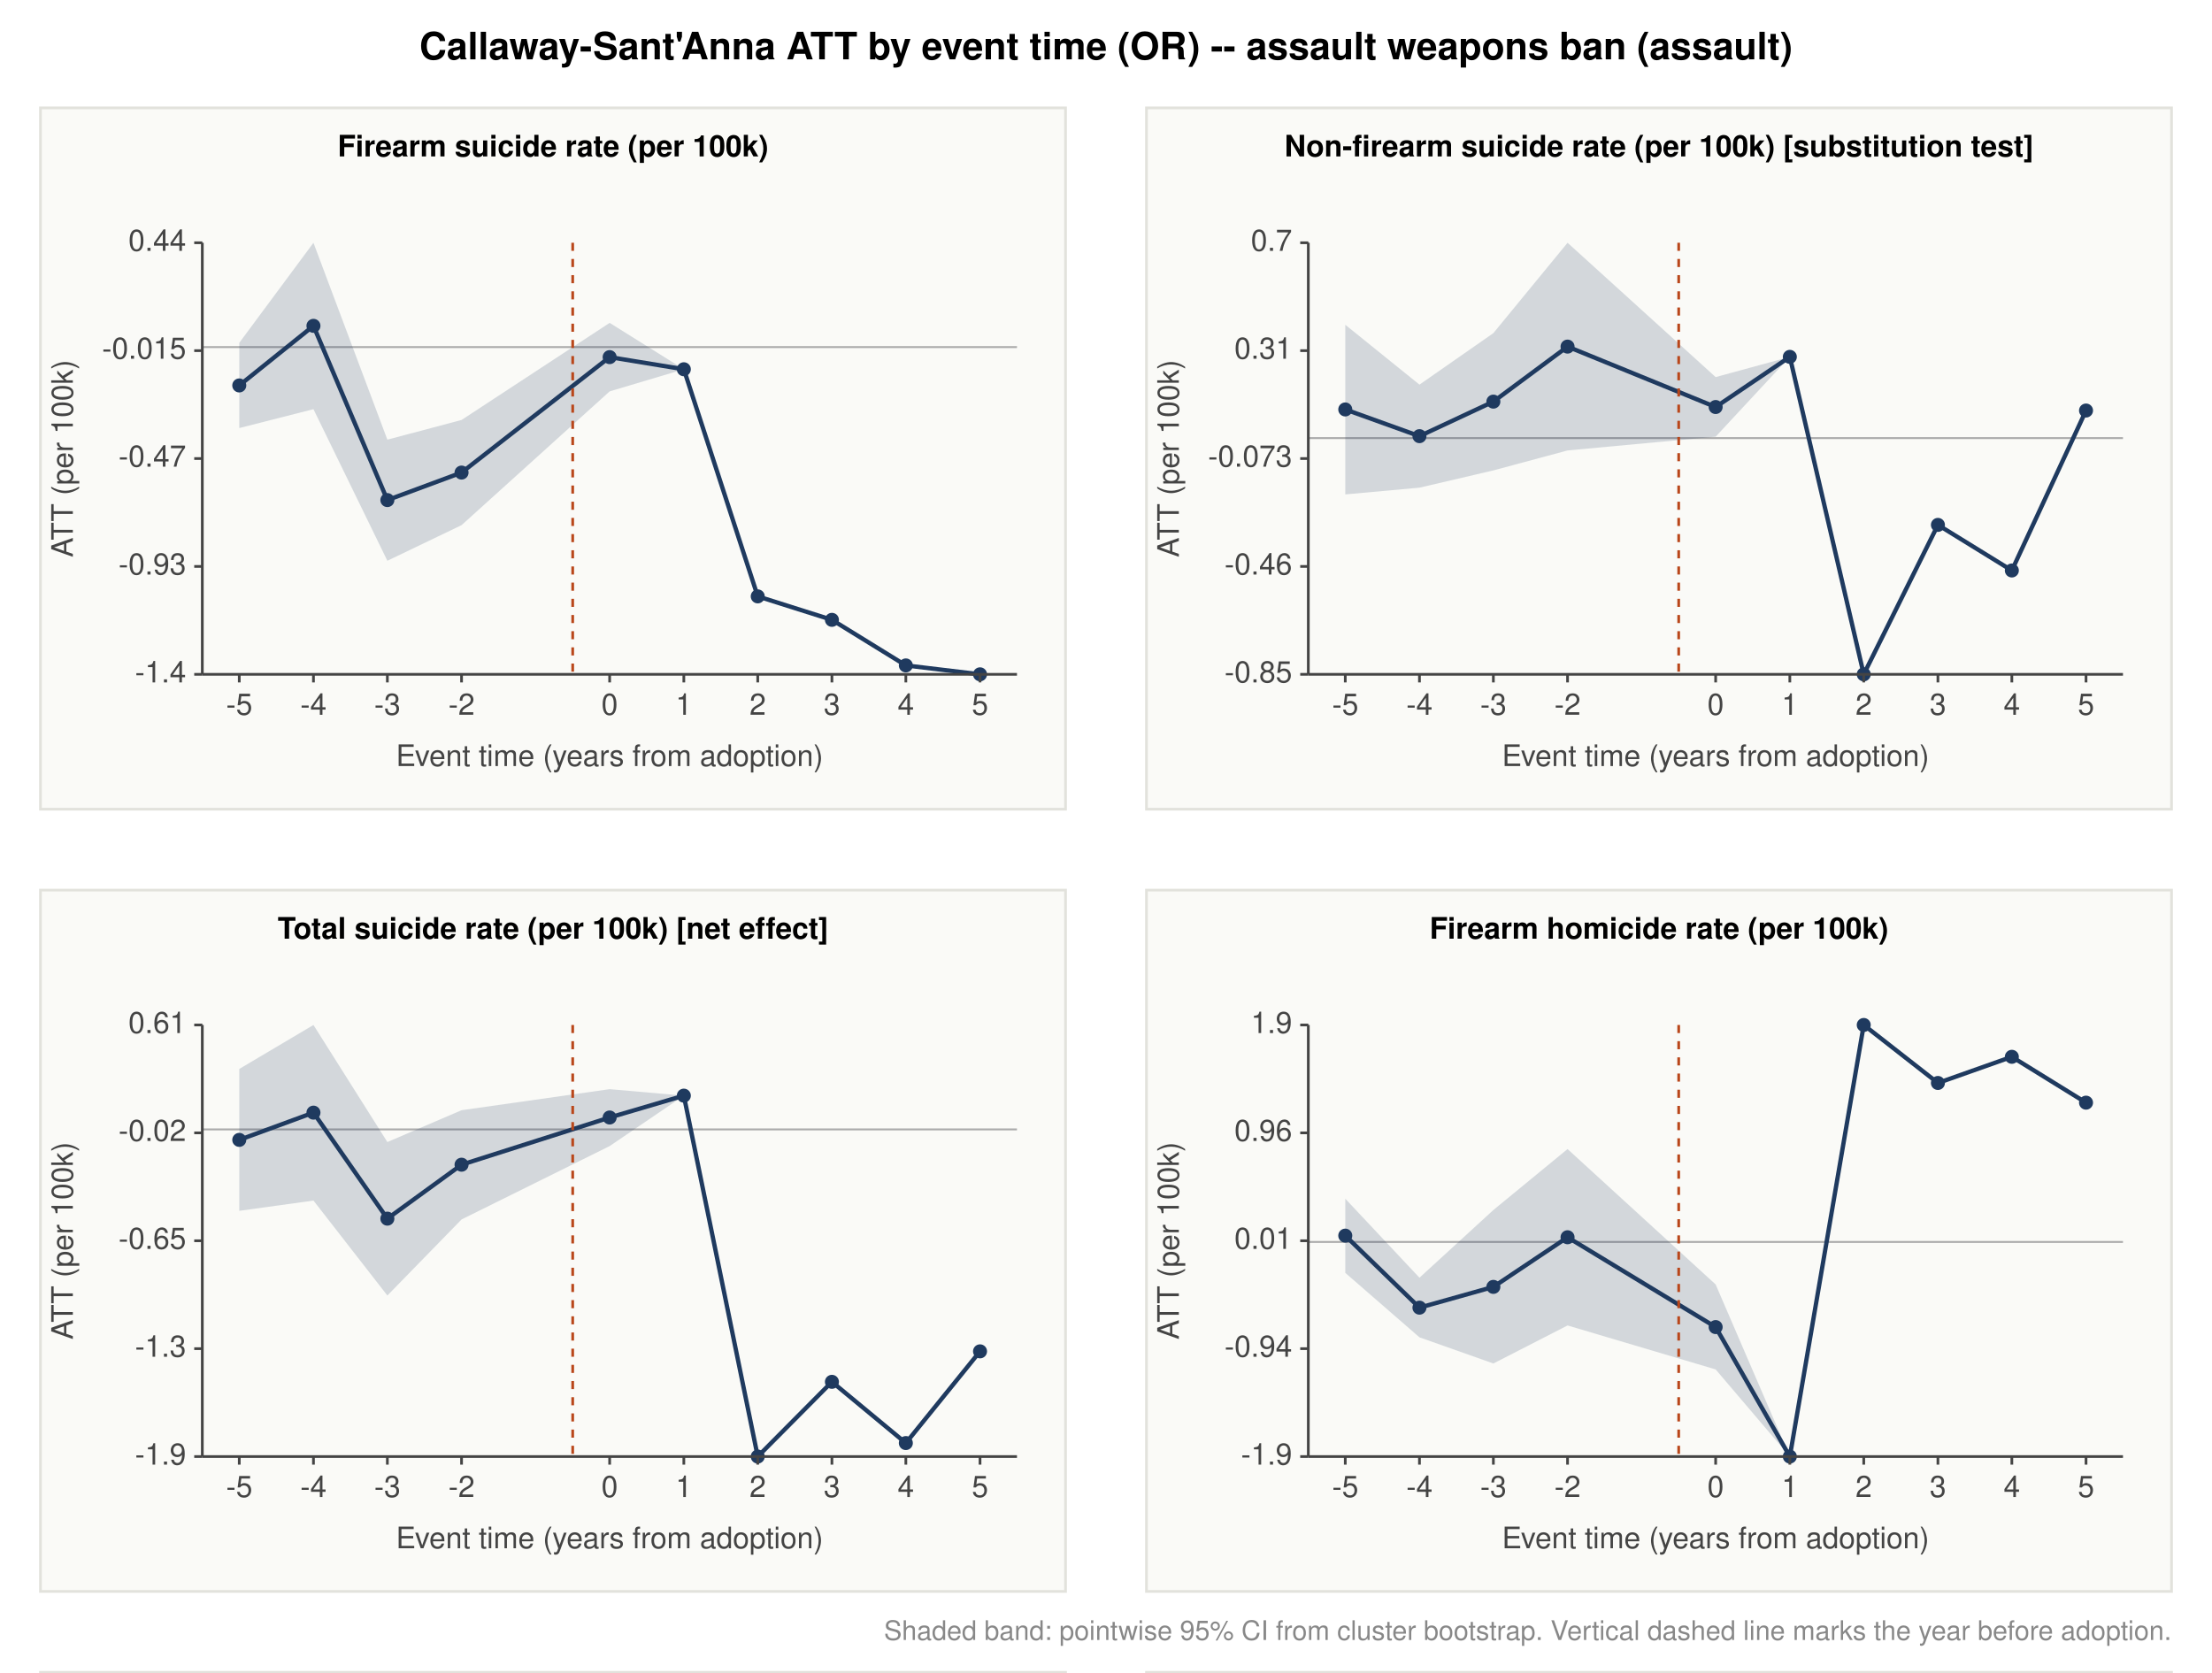
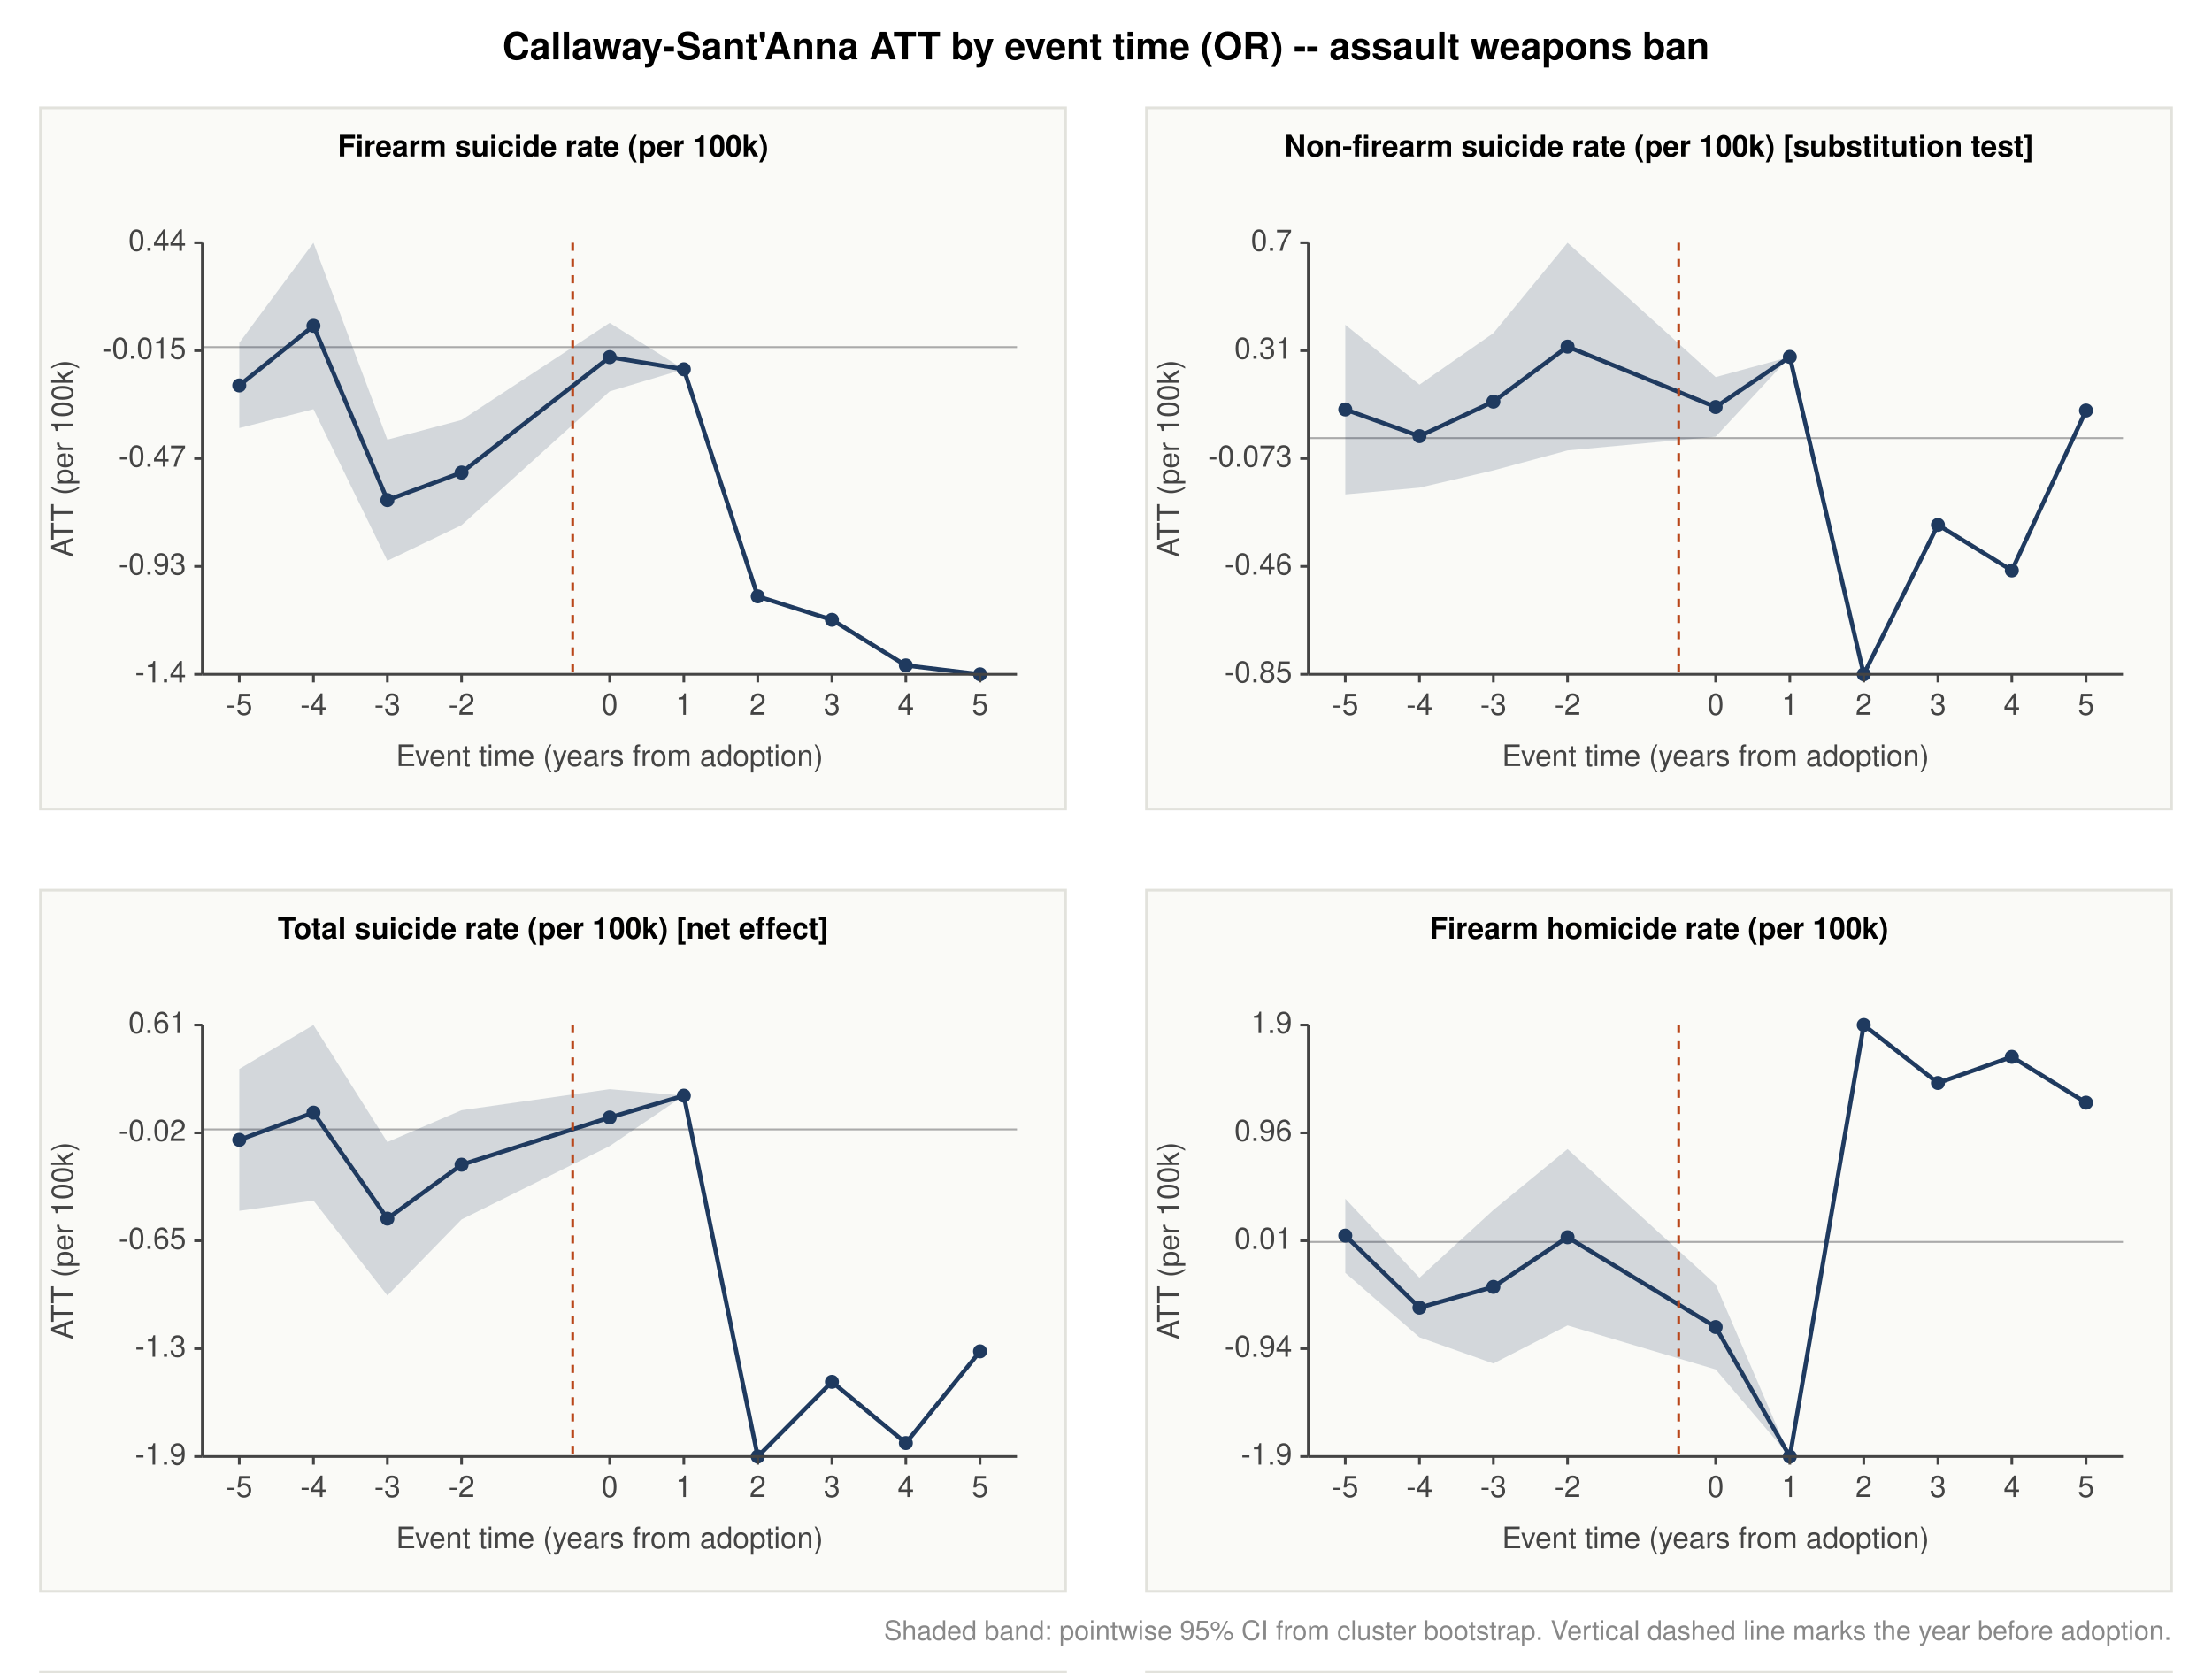
<svg xmlns="http://www.w3.org/2000/svg" viewBox="0 0 820 620" font-family="-apple-system, Segoe UI, Helvetica, Arial, sans-serif" font-size="11">
-   <text x="410.0" y="22" text-anchor="middle" font-size="14" font-weight="600">Callaway-Sant'Anna ATT by event time (OR) -- assault weapons ban (assault)</text>
+   <text x="410.0" y="22" text-anchor="middle" font-size="14" font-weight="600">Callaway-Sant'Anna ATT by event time (OR) -- assault weapons ban</text>
  <rect x="15" y="40" width="380" height="260" fill="#fafaf7" stroke="#e2e2dc" />
  <text x="205.0" y="58" text-anchor="middle" font-weight="600">Firearm suicide rate (per 100k)</text>
  <line x1="75" y1="128.678" x2="377" y2="128.678" stroke="#aaaaaa" stroke-width="0.7" />
  <polygon points="88.7,127.1 116.2,90.0 143.6,163.0 171.1,155.7 226.0,119.7 253.5,136.9 280.9,221.1 308.4,229.8 335.8,246.7 363.3,250.0 363.3,250.0 335.8,246.7 308.4,229.8 280.9,221.1 253.5,136.9 226.0,145.1 171.1,194.7 143.6,207.9 116.2,151.7 88.7,158.7" fill="#1f3a5f" opacity="0.18" />
  <polyline points="88.7,142.9 116.2,120.8 143.6,185.4 171.1,175.2 226.0,132.4 253.5,136.9 280.9,221.1 308.4,229.8 335.8,246.7 363.3,250.0" fill="none" stroke="#1f3a5f" stroke-width="1.6" />
  <circle cx="88.7" cy="142.9" r="2.6" fill="#1f3a5f" />
  <circle cx="116.2" cy="120.8" r="2.6" fill="#1f3a5f" />
  <circle cx="143.6" cy="185.4" r="2.6" fill="#1f3a5f" />
  <circle cx="171.1" cy="175.2" r="2.6" fill="#1f3a5f" />
  <circle cx="226.0" cy="132.4" r="2.6" fill="#1f3a5f" />
  <circle cx="253.5" cy="136.9" r="2.6" fill="#1f3a5f" />
  <circle cx="280.9" cy="221.1" r="2.6" fill="#1f3a5f" />
  <circle cx="308.4" cy="229.8" r="2.6" fill="#1f3a5f" />
  <circle cx="335.8" cy="246.7" r="2.6" fill="#1f3a5f" />
  <circle cx="363.3" cy="250.0" r="2.6" fill="#1f3a5f" />
  <line x1="212.3" y1="90" x2="212.3" y2="250" stroke="#b9461a" stroke-dasharray="3 3" />
  <line x1="75" y1="250" x2="377" y2="250" stroke="#444" />
  <line x1="75" y1="90" x2="75" y2="250" stroke="#444" />
  <line x1="88.7" y1="250" x2="88.7" y2="253" stroke="#444" />
  <text x="88.7" y="265" text-anchor="middle" fill="#444">-5</text>
  <line x1="116.2" y1="250" x2="116.2" y2="253" stroke="#444" />
  <text x="116.2" y="265" text-anchor="middle" fill="#444">-4</text>
  <line x1="143.6" y1="250" x2="143.6" y2="253" stroke="#444" />
  <text x="143.6" y="265" text-anchor="middle" fill="#444">-3</text>
  <line x1="171.1" y1="250" x2="171.1" y2="253" stroke="#444" />
  <text x="171.1" y="265" text-anchor="middle" fill="#444">-2</text>
  <line x1="226.0" y1="250" x2="226.0" y2="253" stroke="#444" />
  <text x="226.0" y="265" text-anchor="middle" fill="#444">0</text>
  <line x1="253.5" y1="250" x2="253.5" y2="253" stroke="#444" />
  <text x="253.5" y="265" text-anchor="middle" fill="#444">1</text>
  <line x1="280.9" y1="250" x2="280.9" y2="253" stroke="#444" />
  <text x="280.9" y="265" text-anchor="middle" fill="#444">2</text>
  <line x1="308.4" y1="250" x2="308.4" y2="253" stroke="#444" />
  <text x="308.4" y="265" text-anchor="middle" fill="#444">3</text>
  <line x1="335.8" y1="250" x2="335.8" y2="253" stroke="#444" />
  <text x="335.8" y="265" text-anchor="middle" fill="#444">4</text>
  <line x1="363.3" y1="250" x2="363.3" y2="253" stroke="#444" />
  <text x="363.3" y="265" text-anchor="middle" fill="#444">5</text>
  <line x1="72" y1="250.0" x2="75" y2="250.0" stroke="#444" />
  <text x="69" y="253.0" text-anchor="end" fill="#444">-1.4</text>
  <line x1="72" y1="210.0" x2="75" y2="210.0" stroke="#444" />
  <text x="69" y="213.0" text-anchor="end" fill="#444">-0.93</text>
  <line x1="72" y1="170.0" x2="75" y2="170.0" stroke="#444" />
  <text x="69" y="173.0" text-anchor="end" fill="#444">-0.47</text>
  <line x1="72" y1="130.0" x2="75" y2="130.0" stroke="#444" />
  <text x="69" y="133.0" text-anchor="end" fill="#444">-0.015</text>
  <line x1="72" y1="90.0" x2="75" y2="90.0" stroke="#444" />
  <text x="69" y="93.0" text-anchor="end" fill="#444">0.44</text>
  <text x="226.0" y="284" text-anchor="middle" fill="#444">Event time (years from adoption)</text>
  <text x="27" y="170.0" text-anchor="middle" fill="#444" transform="rotate(-90 27 170.0)">ATT (per 100k)</text>
  <rect x="425" y="40" width="380" height="260" fill="#fafaf7" stroke="#e2e2dc" />
  <text x="615.0" y="58" text-anchor="middle" font-weight="600">Non-firearm suicide rate (per 100k) [substitution test]</text>
  <line x1="485" y1="162.423" x2="787" y2="162.423" stroke="#aaaaaa" stroke-width="0.7" />
  <polygon points="498.7,120.4 526.2,142.6 553.6,123.5 581.1,90.0 636.0,139.8 663.5,132.3 690.9,250.0 718.4,194.6 745.8,211.5 773.3,152.2 773.3,152.2 745.8,211.5 718.4,194.6 690.9,250.0 663.5,132.3 636.0,161.9 581.1,167.0 553.6,174.4 526.2,180.8 498.7,183.3" fill="#1f3a5f" opacity="0.18" />
  <polyline points="498.7,151.8 526.2,161.7 553.6,148.9 581.1,128.5 636.0,150.9 663.5,132.3 690.9,250.0 718.4,194.6 745.8,211.5 773.3,152.2" fill="none" stroke="#1f3a5f" stroke-width="1.6" />
  <circle cx="498.7" cy="151.8" r="2.6" fill="#1f3a5f" />
  <circle cx="526.2" cy="161.7" r="2.6" fill="#1f3a5f" />
  <circle cx="553.6" cy="148.9" r="2.6" fill="#1f3a5f" />
  <circle cx="581.1" cy="128.5" r="2.6" fill="#1f3a5f" />
  <circle cx="636.0" cy="150.9" r="2.6" fill="#1f3a5f" />
  <circle cx="663.5" cy="132.3" r="2.6" fill="#1f3a5f" />
  <circle cx="690.9" cy="250.0" r="2.6" fill="#1f3a5f" />
  <circle cx="718.4" cy="194.6" r="2.6" fill="#1f3a5f" />
  <circle cx="745.8" cy="211.5" r="2.6" fill="#1f3a5f" />
  <circle cx="773.3" cy="152.2" r="2.6" fill="#1f3a5f" />
  <line x1="622.3" y1="90" x2="622.3" y2="250" stroke="#b9461a" stroke-dasharray="3 3" />
  <line x1="485" y1="250" x2="787" y2="250" stroke="#444" />
  <line x1="485" y1="90" x2="485" y2="250" stroke="#444" />
  <line x1="498.7" y1="250" x2="498.7" y2="253" stroke="#444" />
  <text x="498.7" y="265" text-anchor="middle" fill="#444">-5</text>
  <line x1="526.2" y1="250" x2="526.2" y2="253" stroke="#444" />
  <text x="526.2" y="265" text-anchor="middle" fill="#444">-4</text>
  <line x1="553.6" y1="250" x2="553.6" y2="253" stroke="#444" />
  <text x="553.6" y="265" text-anchor="middle" fill="#444">-3</text>
  <line x1="581.1" y1="250" x2="581.1" y2="253" stroke="#444" />
  <text x="581.1" y="265" text-anchor="middle" fill="#444">-2</text>
  <line x1="636.0" y1="250" x2="636.0" y2="253" stroke="#444" />
  <text x="636.0" y="265" text-anchor="middle" fill="#444">0</text>
  <line x1="663.5" y1="250" x2="663.5" y2="253" stroke="#444" />
  <text x="663.5" y="265" text-anchor="middle" fill="#444">1</text>
  <line x1="690.9" y1="250" x2="690.9" y2="253" stroke="#444" />
  <text x="690.9" y="265" text-anchor="middle" fill="#444">2</text>
  <line x1="718.4" y1="250" x2="718.4" y2="253" stroke="#444" />
  <text x="718.4" y="265" text-anchor="middle" fill="#444">3</text>
  <line x1="745.8" y1="250" x2="745.8" y2="253" stroke="#444" />
  <text x="745.8" y="265" text-anchor="middle" fill="#444">4</text>
  <line x1="773.3" y1="250" x2="773.3" y2="253" stroke="#444" />
  <text x="773.3" y="265" text-anchor="middle" fill="#444">5</text>
  <line x1="482" y1="250.0" x2="485" y2="250.0" stroke="#444" />
  <text x="479" y="253.0" text-anchor="end" fill="#444">-0.85</text>
  <line x1="482" y1="210.0" x2="485" y2="210.0" stroke="#444" />
  <text x="479" y="213.0" text-anchor="end" fill="#444">-0.46</text>
  <line x1="482" y1="170.0" x2="485" y2="170.0" stroke="#444" />
  <text x="479" y="173.0" text-anchor="end" fill="#444">-0.073</text>
  <line x1="482" y1="130.0" x2="485" y2="130.0" stroke="#444" />
  <text x="479" y="133.0" text-anchor="end" fill="#444">0.31</text>
  <line x1="482" y1="90.0" x2="485" y2="90.0" stroke="#444" />
  <text x="479" y="93.0" text-anchor="end" fill="#444">0.7</text>
  <text x="636.0" y="284" text-anchor="middle" fill="#444">Event time (years from adoption)</text>
  <text x="437" y="170.0" text-anchor="middle" fill="#444" transform="rotate(-90 437 170.0)">ATT (per 100k)</text>
  <rect x="15" y="330" width="380" height="260" fill="#fafaf7" stroke="#e2e2dc" />
  <text x="205.0" y="348" text-anchor="middle" font-weight="600">Total suicide rate (per 100k) [net effect]</text>
  <line x1="75" y1="418.717" x2="377" y2="418.717" stroke="#aaaaaa" stroke-width="0.7" />
  <polygon points="88.7,396.3 116.2,380.0 143.6,423.4 171.1,411.6 226.0,403.8 253.5,406.2 280.9,540.0 308.4,512.3 335.8,535.0 363.3,501.0 363.3,501.0 335.8,535.0 308.4,512.3 280.9,540.0 253.5,406.2 226.0,424.9 171.1,452.1 143.6,480.3 116.2,445.1 88.7,448.9" fill="#1f3a5f" opacity="0.18" />
  <polyline points="88.7,422.6 116.2,412.5 143.6,451.8 171.1,431.8 226.0,414.3 253.5,406.2 280.9,540.0 308.4,512.3 335.8,535.0 363.3,501.0" fill="none" stroke="#1f3a5f" stroke-width="1.6" />
  <circle cx="88.7" cy="422.6" r="2.6" fill="#1f3a5f" />
  <circle cx="116.2" cy="412.5" r="2.6" fill="#1f3a5f" />
  <circle cx="143.6" cy="451.8" r="2.6" fill="#1f3a5f" />
  <circle cx="171.1" cy="431.8" r="2.6" fill="#1f3a5f" />
  <circle cx="226.0" cy="414.3" r="2.6" fill="#1f3a5f" />
  <circle cx="253.5" cy="406.2" r="2.6" fill="#1f3a5f" />
  <circle cx="280.9" cy="540.0" r="2.6" fill="#1f3a5f" />
  <circle cx="308.4" cy="512.3" r="2.6" fill="#1f3a5f" />
  <circle cx="335.8" cy="535.0" r="2.6" fill="#1f3a5f" />
  <circle cx="363.3" cy="501.0" r="2.6" fill="#1f3a5f" />
  <line x1="212.3" y1="380" x2="212.3" y2="540" stroke="#b9461a" stroke-dasharray="3 3" />
  <line x1="75" y1="540" x2="377" y2="540" stroke="#444" />
  <line x1="75" y1="380" x2="75" y2="540" stroke="#444" />
  <line x1="88.7" y1="540" x2="88.7" y2="543" stroke="#444" />
  <text x="88.7" y="555" text-anchor="middle" fill="#444">-5</text>
  <line x1="116.2" y1="540" x2="116.2" y2="543" stroke="#444" />
  <text x="116.2" y="555" text-anchor="middle" fill="#444">-4</text>
  <line x1="143.6" y1="540" x2="143.6" y2="543" stroke="#444" />
  <text x="143.6" y="555" text-anchor="middle" fill="#444">-3</text>
  <line x1="171.1" y1="540" x2="171.1" y2="543" stroke="#444" />
  <text x="171.1" y="555" text-anchor="middle" fill="#444">-2</text>
  <line x1="226.0" y1="540" x2="226.0" y2="543" stroke="#444" />
  <text x="226.0" y="555" text-anchor="middle" fill="#444">0</text>
  <line x1="253.5" y1="540" x2="253.5" y2="543" stroke="#444" />
  <text x="253.5" y="555" text-anchor="middle" fill="#444">1</text>
  <line x1="280.9" y1="540" x2="280.9" y2="543" stroke="#444" />
  <text x="280.9" y="555" text-anchor="middle" fill="#444">2</text>
  <line x1="308.4" y1="540" x2="308.4" y2="543" stroke="#444" />
  <text x="308.4" y="555" text-anchor="middle" fill="#444">3</text>
  <line x1="335.8" y1="540" x2="335.8" y2="543" stroke="#444" />
  <text x="335.8" y="555" text-anchor="middle" fill="#444">4</text>
  <line x1="363.3" y1="540" x2="363.3" y2="543" stroke="#444" />
  <text x="363.3" y="555" text-anchor="middle" fill="#444">5</text>
  <line x1="72" y1="540.0" x2="75" y2="540.0" stroke="#444" />
  <text x="69" y="543.0" text-anchor="end" fill="#444">-1.9</text>
  <line x1="72" y1="500.0" x2="75" y2="500.0" stroke="#444" />
  <text x="69" y="503.0" text-anchor="end" fill="#444">-1.3</text>
  <line x1="72" y1="460.0" x2="75" y2="460.0" stroke="#444" />
  <text x="69" y="463.0" text-anchor="end" fill="#444">-0.65</text>
  <line x1="72" y1="420.0" x2="75" y2="420.0" stroke="#444" />
  <text x="69" y="423.0" text-anchor="end" fill="#444">-0.02</text>
  <line x1="72" y1="380.0" x2="75" y2="380.0" stroke="#444" />
  <text x="69" y="383.0" text-anchor="end" fill="#444">0.61</text>
  <text x="226.0" y="574" text-anchor="middle" fill="#444">Event time (years from adoption)</text>
  <text x="27" y="460.0" text-anchor="middle" fill="#444" transform="rotate(-90 27 460.0)">ATT (per 100k)</text>
  <rect x="425" y="330" width="380" height="260" fill="#fafaf7" stroke="#e2e2dc" />
  <text x="615.0" y="348" text-anchor="middle" font-weight="600">Firearm homicide rate (per 100k)</text>
  <line x1="485" y1="460.438" x2="787" y2="460.438" stroke="#aaaaaa" stroke-width="0.7" />
  <polygon points="498.7,444.4 526.2,473.7 553.6,448.6 581.1,426.0 636.0,476.2 663.5,540.0 690.9,380.0 718.4,401.5 745.8,391.8 773.3,408.8 773.3,408.8 745.8,391.8 718.4,401.5 690.9,380.0 663.5,540.0 636.0,507.7 581.1,491.4 553.6,505.5 526.2,495.8 498.7,471.9" fill="#1f3a5f" opacity="0.18" />
  <polyline points="498.7,458.1 526.2,484.8 553.6,477.1 581.1,458.7 636.0,492.0 663.5,540.0 690.9,380.0 718.4,401.5 745.8,391.8 773.3,408.8" fill="none" stroke="#1f3a5f" stroke-width="1.6" />
  <circle cx="498.7" cy="458.1" r="2.6" fill="#1f3a5f" />
  <circle cx="526.2" cy="484.8" r="2.6" fill="#1f3a5f" />
  <circle cx="553.6" cy="477.1" r="2.6" fill="#1f3a5f" />
  <circle cx="581.1" cy="458.7" r="2.6" fill="#1f3a5f" />
  <circle cx="636.0" cy="492.0" r="2.6" fill="#1f3a5f" />
  <circle cx="663.5" cy="540.0" r="2.6" fill="#1f3a5f" />
  <circle cx="690.9" cy="380.0" r="2.6" fill="#1f3a5f" />
  <circle cx="718.4" cy="401.5" r="2.6" fill="#1f3a5f" />
  <circle cx="745.8" cy="391.8" r="2.6" fill="#1f3a5f" />
  <circle cx="773.3" cy="408.8" r="2.6" fill="#1f3a5f" />
  <line x1="622.3" y1="380" x2="622.3" y2="540" stroke="#b9461a" stroke-dasharray="3 3" />
  <line x1="485" y1="540" x2="787" y2="540" stroke="#444" />
  <line x1="485" y1="380" x2="485" y2="540" stroke="#444" />
  <line x1="498.7" y1="540" x2="498.7" y2="543" stroke="#444" />
  <text x="498.7" y="555" text-anchor="middle" fill="#444">-5</text>
  <line x1="526.2" y1="540" x2="526.2" y2="543" stroke="#444" />
  <text x="526.2" y="555" text-anchor="middle" fill="#444">-4</text>
  <line x1="553.6" y1="540" x2="553.6" y2="543" stroke="#444" />
  <text x="553.6" y="555" text-anchor="middle" fill="#444">-3</text>
  <line x1="581.1" y1="540" x2="581.1" y2="543" stroke="#444" />
  <text x="581.1" y="555" text-anchor="middle" fill="#444">-2</text>
  <line x1="636.0" y1="540" x2="636.0" y2="543" stroke="#444" />
  <text x="636.0" y="555" text-anchor="middle" fill="#444">0</text>
  <line x1="663.5" y1="540" x2="663.5" y2="543" stroke="#444" />
  <text x="663.5" y="555" text-anchor="middle" fill="#444">1</text>
  <line x1="690.9" y1="540" x2="690.9" y2="543" stroke="#444" />
  <text x="690.9" y="555" text-anchor="middle" fill="#444">2</text>
  <line x1="718.4" y1="540" x2="718.4" y2="543" stroke="#444" />
  <text x="718.4" y="555" text-anchor="middle" fill="#444">3</text>
  <line x1="745.8" y1="540" x2="745.8" y2="543" stroke="#444" />
  <text x="745.8" y="555" text-anchor="middle" fill="#444">4</text>
  <line x1="773.3" y1="540" x2="773.3" y2="543" stroke="#444" />
  <text x="773.3" y="555" text-anchor="middle" fill="#444">5</text>
  <line x1="482" y1="540.0" x2="485" y2="540.0" stroke="#444" />
  <text x="479" y="543.0" text-anchor="end" fill="#444">-1.9</text>
  <line x1="482" y1="500.0" x2="485" y2="500.0" stroke="#444" />
  <text x="479" y="503.0" text-anchor="end" fill="#444">-0.94</text>
  <line x1="482" y1="460.0" x2="485" y2="460.0" stroke="#444" />
  <text x="479" y="463.0" text-anchor="end" fill="#444">0.01</text>
  <line x1="482" y1="420.0" x2="485" y2="420.0" stroke="#444" />
  <text x="479" y="423.0" text-anchor="end" fill="#444">0.96</text>
  <line x1="482" y1="380.0" x2="485" y2="380.0" stroke="#444" />
  <text x="479" y="383.0" text-anchor="end" fill="#444">1.9</text>
  <text x="636.0" y="574" text-anchor="middle" fill="#444">Event time (years from adoption)</text>
  <text x="437" y="460.0" text-anchor="middle" fill="#444" transform="rotate(-90 437 460.0)">ATT (per 100k)</text>
  <rect x="15" y="620" width="380" height="260" fill="#fafaf7" stroke="#e2e2dc" />
  <text x="205.0" y="638" text-anchor="middle" font-weight="600">Total homicide rate (per 100k)</text>
  <line x1="75" y1="745.342" x2="377" y2="745.342" stroke="#aaaaaa" stroke-width="0.7" />
  <polygon points="88.7,739.7 116.2,757.7 143.6,734.6 171.1,733.7 226.0,779.3 253.5,830.0 280.9,670.0 308.4,683.8 335.8,673.5 363.3,698.2 363.3,698.2 335.8,673.5 308.4,683.8 280.9,670.0 253.5,830.0 226.0,803.8 171.1,782.4 143.6,794.3 116.2,789.3 88.7,770.1" fill="#1f3a5f" opacity="0.18" />
  <polyline points="88.7,754.9 116.2,773.5 143.6,764.4 171.1,758.0 226.0,791.6 253.5,830.0 280.9,670.0 308.4,683.8 335.8,673.5 363.3,698.2" fill="none" stroke="#1f3a5f" stroke-width="1.6" />
  <circle cx="88.7" cy="754.9" r="2.6" fill="#1f3a5f" />
  <circle cx="116.2" cy="773.5" r="2.6" fill="#1f3a5f" />
  <circle cx="143.6" cy="764.4" r="2.6" fill="#1f3a5f" />
  <circle cx="171.1" cy="758.0" r="2.6" fill="#1f3a5f" />
  <circle cx="226.0" cy="791.6" r="2.6" fill="#1f3a5f" />
  <circle cx="253.5" cy="830.0" r="2.6" fill="#1f3a5f" />
  <circle cx="280.9" cy="670.0" r="2.6" fill="#1f3a5f" />
  <circle cx="308.4" cy="683.8" r="2.6" fill="#1f3a5f" />
  <circle cx="335.8" cy="673.5" r="2.6" fill="#1f3a5f" />
  <circle cx="363.3" cy="698.2" r="2.6" fill="#1f3a5f" />
  <line x1="212.3" y1="670" x2="212.3" y2="830" stroke="#b9461a" stroke-dasharray="3 3" />
  <line x1="75" y1="830" x2="377" y2="830" stroke="#444" />
  <line x1="75" y1="670" x2="75" y2="830" stroke="#444" />
  <line x1="88.7" y1="830" x2="88.7" y2="833" stroke="#444" />
  <text x="88.7" y="845" text-anchor="middle" fill="#444">-5</text>
  <line x1="116.2" y1="830" x2="116.2" y2="833" stroke="#444" />
  <text x="116.2" y="845" text-anchor="middle" fill="#444">-4</text>
  <line x1="143.6" y1="830" x2="143.6" y2="833" stroke="#444" />
  <text x="143.6" y="845" text-anchor="middle" fill="#444">-3</text>
  <line x1="171.1" y1="830" x2="171.1" y2="833" stroke="#444" />
  <text x="171.1" y="845" text-anchor="middle" fill="#444">-2</text>
  <line x1="226.0" y1="830" x2="226.0" y2="833" stroke="#444" />
  <text x="226.0" y="845" text-anchor="middle" fill="#444">0</text>
  <line x1="253.5" y1="830" x2="253.5" y2="833" stroke="#444" />
  <text x="253.5" y="845" text-anchor="middle" fill="#444">1</text>
  <line x1="280.9" y1="830" x2="280.9" y2="833" stroke="#444" />
  <text x="280.9" y="845" text-anchor="middle" fill="#444">2</text>
  <line x1="308.4" y1="830" x2="308.4" y2="833" stroke="#444" />
  <text x="308.4" y="845" text-anchor="middle" fill="#444">3</text>
  <line x1="335.8" y1="830" x2="335.8" y2="833" stroke="#444" />
  <text x="335.8" y="845" text-anchor="middle" fill="#444">4</text>
  <line x1="363.3" y1="830" x2="363.3" y2="833" stroke="#444" />
  <text x="363.3" y="845" text-anchor="middle" fill="#444">5</text>
  <line x1="72" y1="830.0" x2="75" y2="830.0" stroke="#444" />
  <text x="69" y="833.0" text-anchor="end" fill="#444">-2.5</text>
  <line x1="72" y1="790.0" x2="75" y2="790.0" stroke="#444" />
  <text x="69" y="793.0" text-anchor="end" fill="#444">-1.3</text>
  <line x1="72" y1="750.0" x2="75" y2="750.0" stroke="#444" />
  <text x="69" y="753.0" text-anchor="end" fill="#444">-0.14</text>
  <line x1="72" y1="710.0" x2="75" y2="710.0" stroke="#444" />
  <text x="69" y="713.0" text-anchor="end" fill="#444">1</text>
  <line x1="72" y1="670.0" x2="75" y2="670.0" stroke="#444" />
  <text x="69" y="673.0" text-anchor="end" fill="#444">2.2</text>
  <text x="226.0" y="864" text-anchor="middle" fill="#444">Event time (years from adoption)</text>
  <text x="27" y="750.0" text-anchor="middle" fill="#444" transform="rotate(-90 27 750.0)">ATT (per 100k)</text>
  <rect x="425" y="620" width="380" height="260" fill="#fafaf7" stroke="#e2e2dc" />
  <text x="615.0" y="638" text-anchor="middle" font-weight="600">Motor vehicle theft rate (per 100k) [placebo]</text>
  <line x1="485" y1="692.611" x2="787" y2="692.611" stroke="#aaaaaa" stroke-width="0.7" />
  <polygon points="498.7,696.9 526.2,702.3 553.6,700.1 581.1,726.8 636.0,670.0 663.5,678.0 690.9,727.9 718.4,744.2 745.8,759.8 773.3,777.8 773.3,777.8 745.8,759.8 718.4,744.2 690.9,727.9 663.5,678.0 636.0,691.6 581.1,776.9 553.6,821.5 526.2,830.0 498.7,800.4" fill="#1f3a5f" opacity="0.18" />
  <polyline points="498.7,748.6 526.2,766.2 553.6,760.8 581.1,751.8 636.0,680.8 663.5,678.0 690.9,727.9 718.4,744.2 745.8,759.8 773.3,777.8" fill="none" stroke="#1f3a5f" stroke-width="1.6" />
  <circle cx="498.7" cy="748.6" r="2.6" fill="#1f3a5f" />
  <circle cx="526.2" cy="766.2" r="2.6" fill="#1f3a5f" />
  <circle cx="553.6" cy="760.8" r="2.6" fill="#1f3a5f" />
  <circle cx="581.1" cy="751.8" r="2.6" fill="#1f3a5f" />
  <circle cx="636.0" cy="680.8" r="2.6" fill="#1f3a5f" />
  <circle cx="663.5" cy="678.0" r="2.6" fill="#1f3a5f" />
  <circle cx="690.9" cy="727.9" r="2.6" fill="#1f3a5f" />
  <circle cx="718.4" cy="744.2" r="2.6" fill="#1f3a5f" />
  <circle cx="745.8" cy="759.8" r="2.6" fill="#1f3a5f" />
  <circle cx="773.3" cy="777.8" r="2.6" fill="#1f3a5f" />
  <line x1="622.3" y1="670" x2="622.3" y2="830" stroke="#b9461a" stroke-dasharray="3 3" />
  <line x1="485" y1="830" x2="787" y2="830" stroke="#444" />
  <line x1="485" y1="670" x2="485" y2="830" stroke="#444" />
  <line x1="498.7" y1="830" x2="498.7" y2="833" stroke="#444" />
  <text x="498.7" y="845" text-anchor="middle" fill="#444">-5</text>
  <line x1="526.2" y1="830" x2="526.2" y2="833" stroke="#444" />
  <text x="526.2" y="845" text-anchor="middle" fill="#444">-4</text>
  <line x1="553.6" y1="830" x2="553.6" y2="833" stroke="#444" />
  <text x="553.6" y="845" text-anchor="middle" fill="#444">-3</text>
  <line x1="581.1" y1="830" x2="581.1" y2="833" stroke="#444" />
  <text x="581.1" y="845" text-anchor="middle" fill="#444">-2</text>
  <line x1="636.0" y1="830" x2="636.0" y2="833" stroke="#444" />
  <text x="636.0" y="845" text-anchor="middle" fill="#444">0</text>
  <line x1="663.5" y1="830" x2="663.5" y2="833" stroke="#444" />
  <text x="663.5" y="845" text-anchor="middle" fill="#444">1</text>
  <line x1="690.9" y1="830" x2="690.9" y2="833" stroke="#444" />
  <text x="690.9" y="845" text-anchor="middle" fill="#444">2</text>
  <line x1="718.4" y1="830" x2="718.4" y2="833" stroke="#444" />
  <text x="718.4" y="845" text-anchor="middle" fill="#444">3</text>
  <line x1="745.8" y1="830" x2="745.8" y2="833" stroke="#444" />
  <text x="745.8" y="845" text-anchor="middle" fill="#444">4</text>
  <line x1="773.3" y1="830" x2="773.3" y2="833" stroke="#444" />
  <text x="773.3" y="845" text-anchor="middle" fill="#444">5</text>
  <line x1="482" y1="830.0" x2="485" y2="830.0" stroke="#444" />
  <text x="479" y="833.0" text-anchor="end" fill="#444">-1.4e+02</text>
  <line x1="482" y1="790.0" x2="485" y2="790.0" stroke="#444" />
  <text x="479" y="793.0" text-anchor="end" fill="#444">-98</text>
  <line x1="482" y1="750.0" x2="485" y2="750.0" stroke="#444" />
  <text x="479" y="753.0" text-anchor="end" fill="#444">-58</text>
  <line x1="482" y1="710.0" x2="485" y2="710.0" stroke="#444" />
  <text x="479" y="713.0" text-anchor="end" fill="#444">-18</text>
  <line x1="482" y1="670.0" x2="485" y2="670.0" stroke="#444" />
  <text x="479" y="673.0" text-anchor="end" fill="#444">23</text>
  <text x="636.0" y="864" text-anchor="middle" fill="#444">Event time (years from adoption)</text>
  <text x="437" y="750.0" text-anchor="middle" fill="#444" transform="rotate(-90 437 750.0)">ATT (per 100k)</text>
  <text x="805" y="608" text-anchor="end" fill="#888" font-size="10">Shaded band: pointwise 95% CI from cluster bootstrap. Vertical dashed line marks the year before adoption.</text>
</svg>
